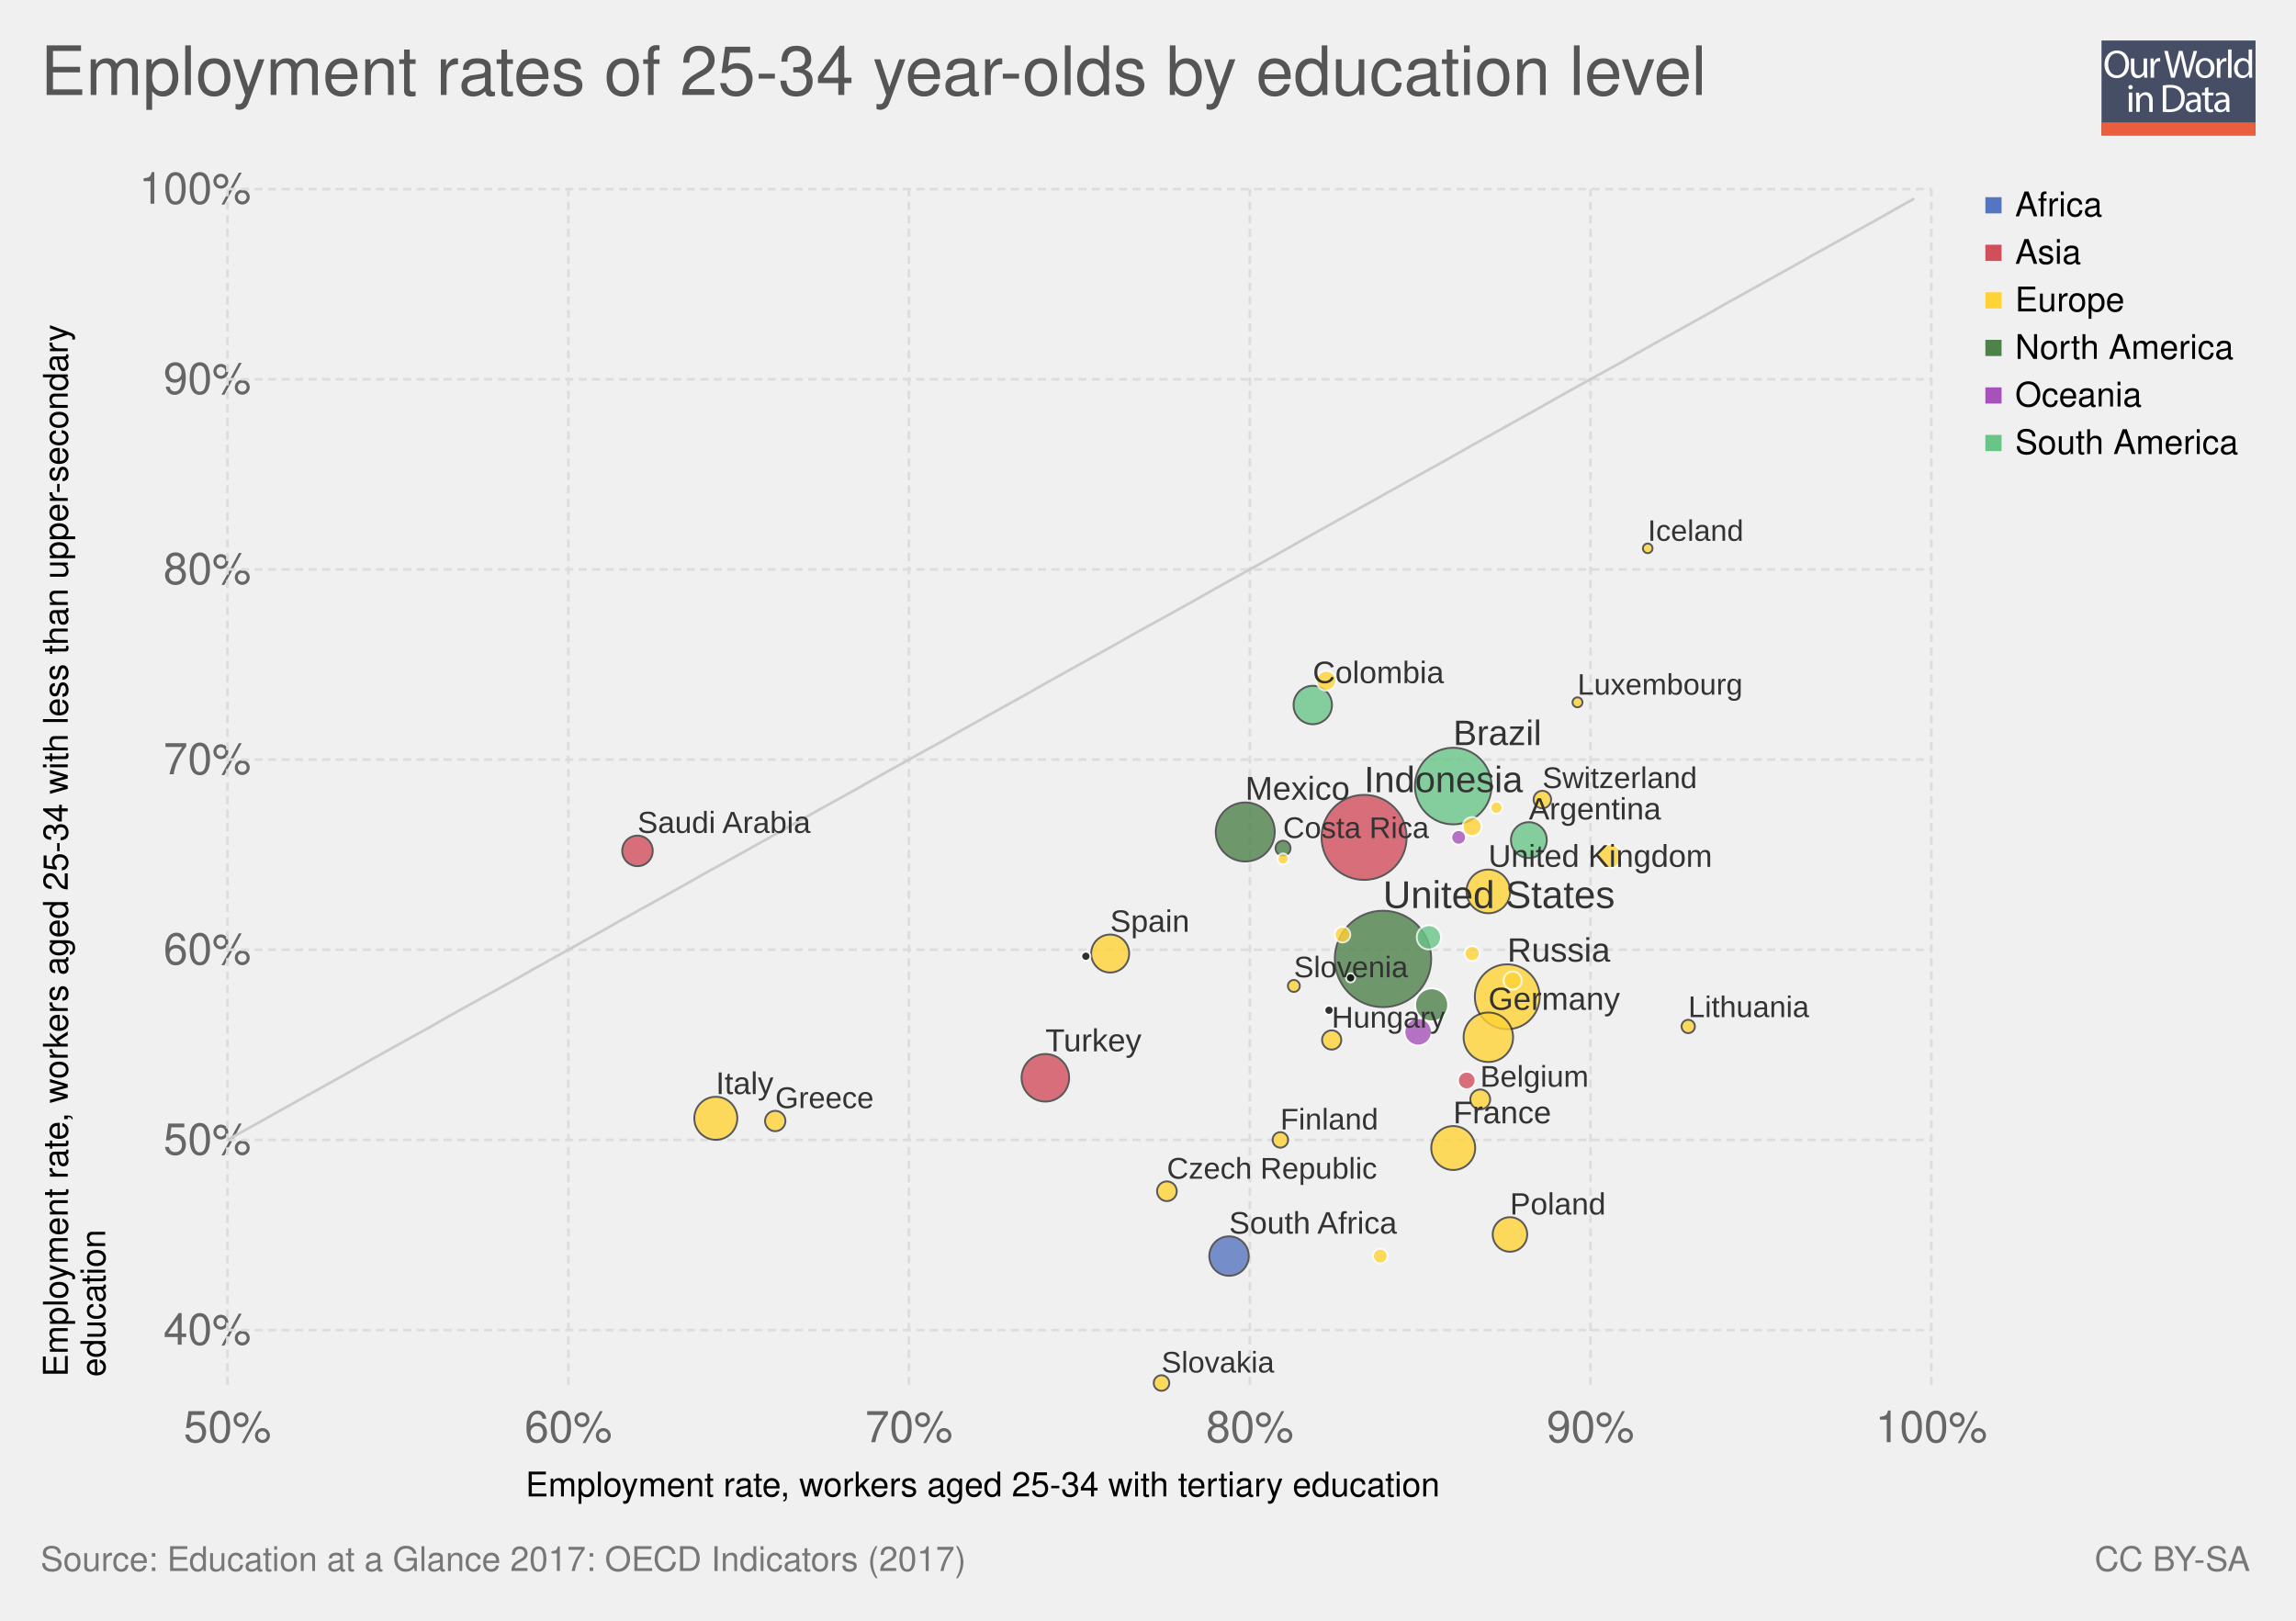
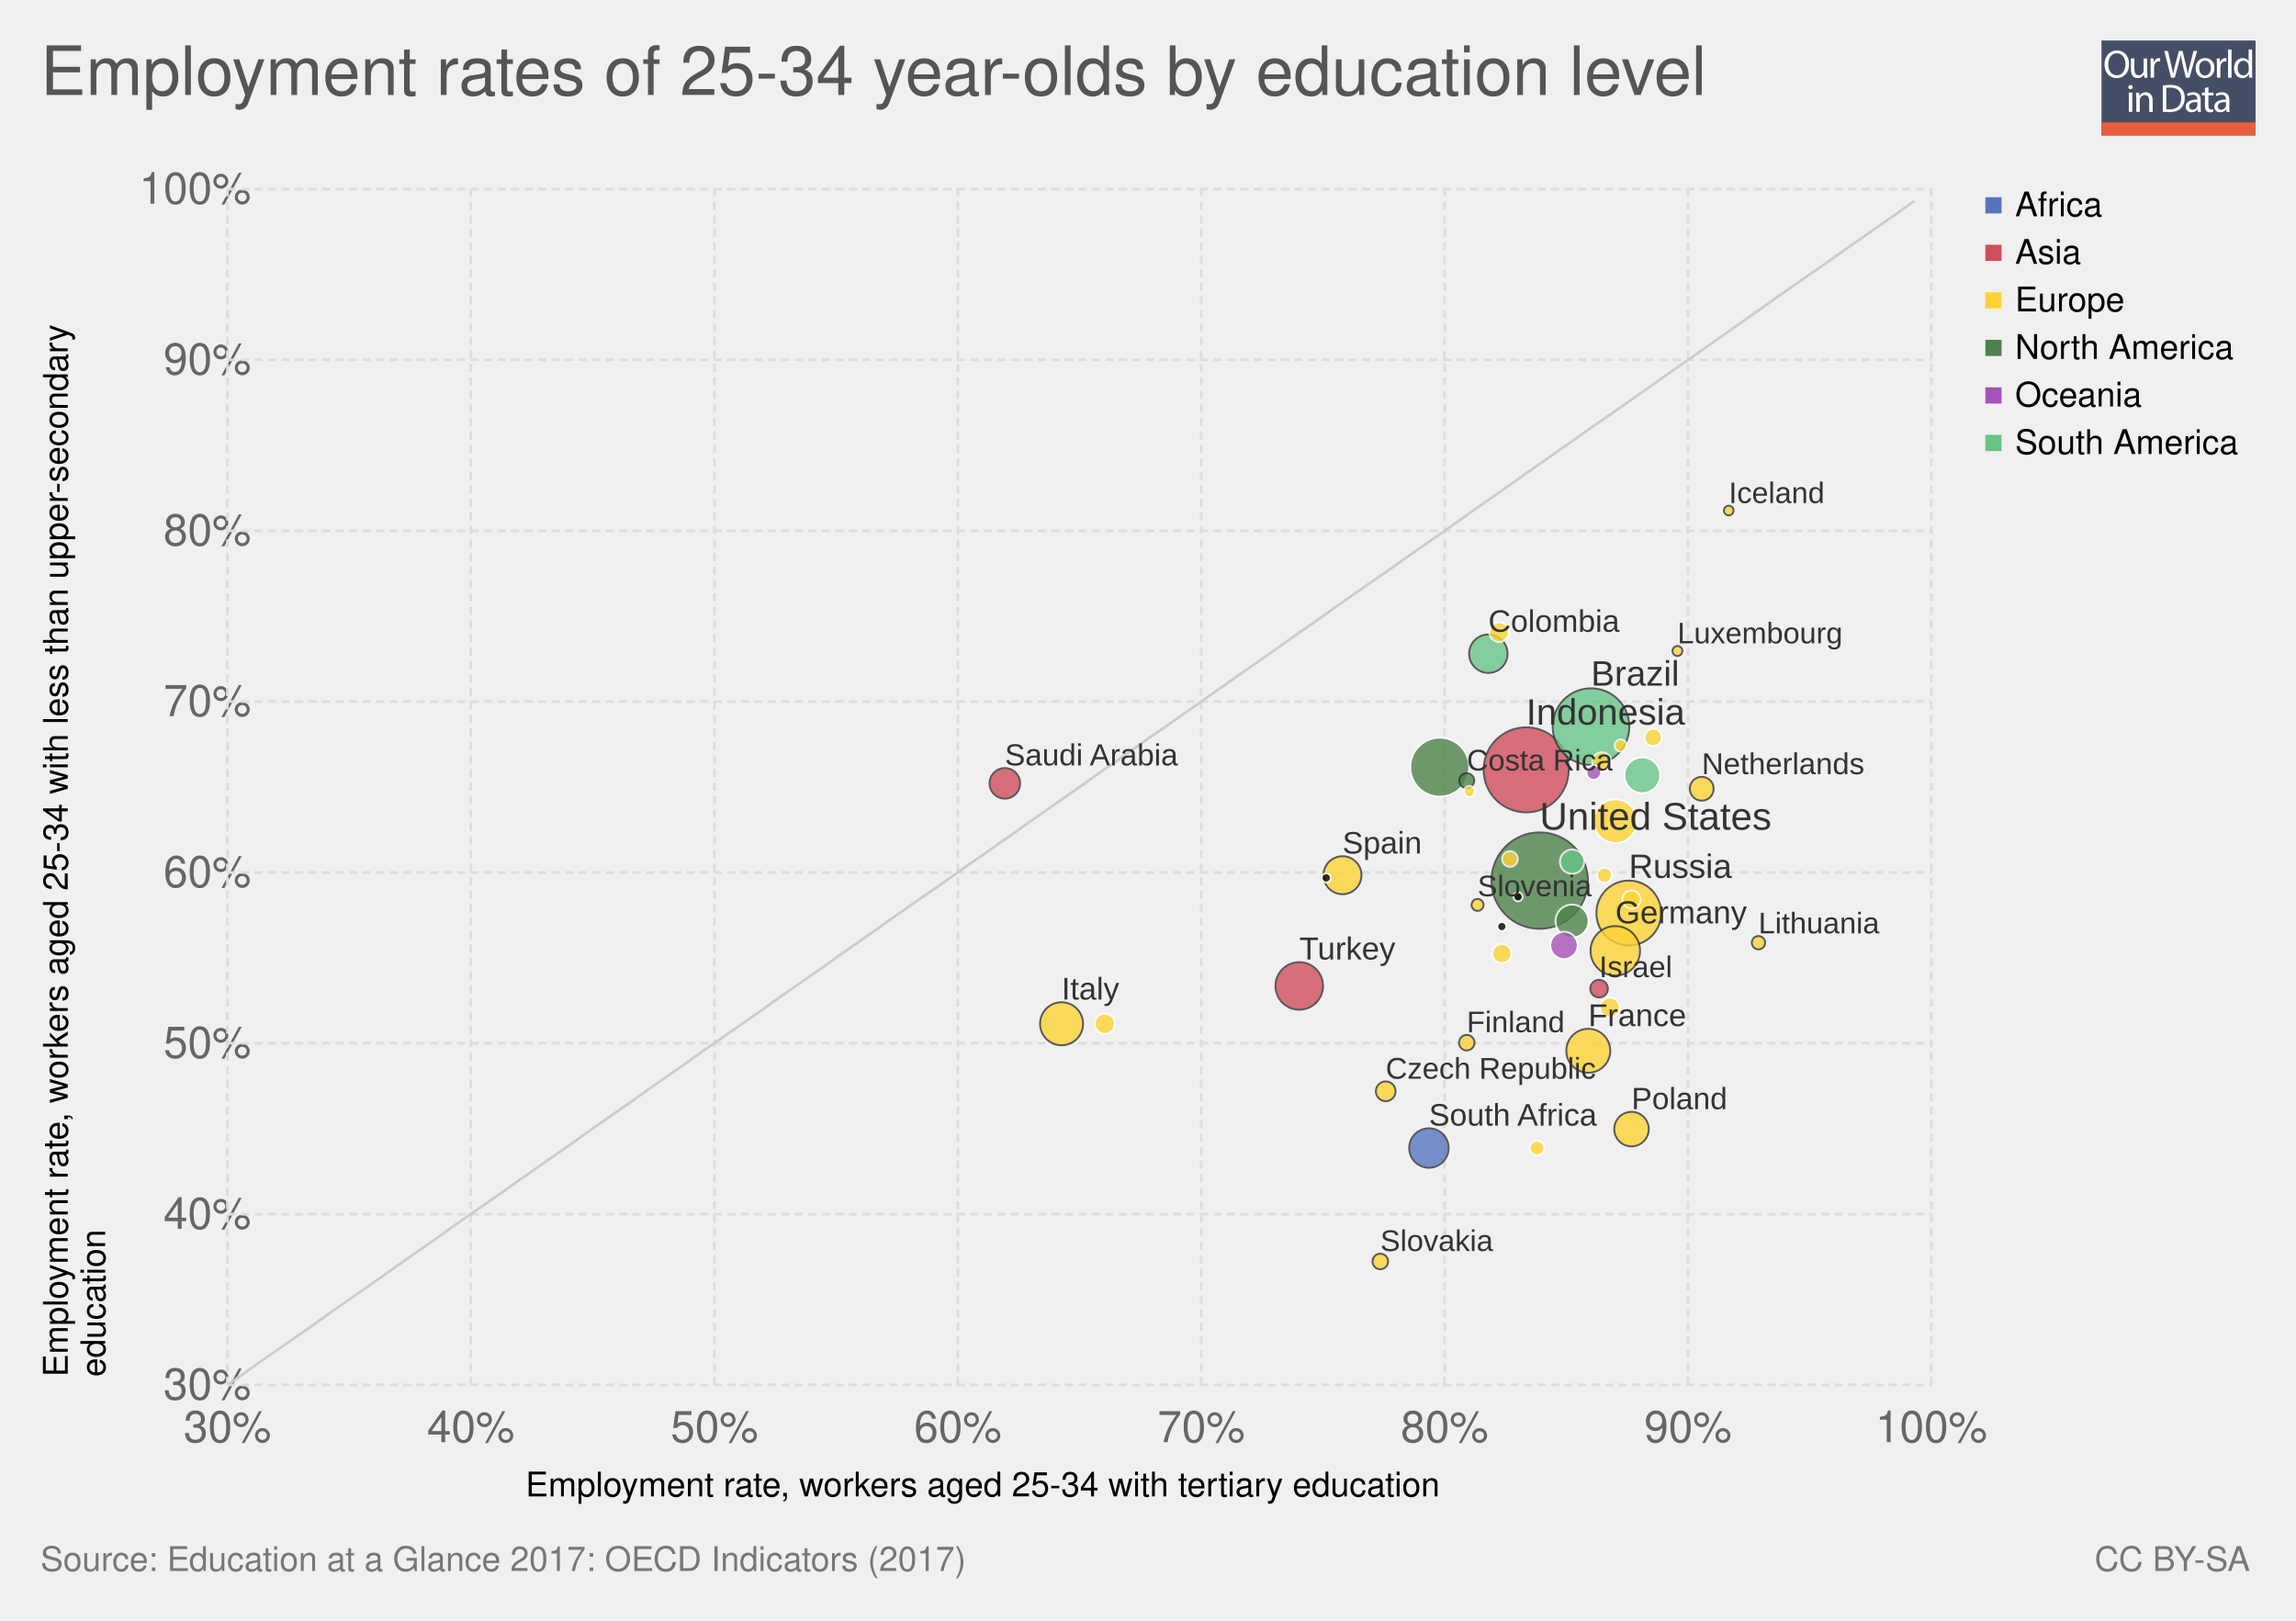
<svg xmlns="http://www.w3.org/2000/svg" xmlns:xlink="http://www.w3.org/1999/xlink" version="1.1" style="font-family: 'Helvetica Neue', Helvetica, Arial, sans-serif; font-size: 18px; background-color: white; text-rendering: optimizeLegibility; -webkit-font-smoothing: antialiased;" width="850" height="600">
  <g class="ChartTab">
    <g class="HeaderView">
      <g opacity="0.8" transform="translate(778, 15) scale(0.27)">
        <a xlink:href="https://ourworldindata.org" target="_blank">
          <g>
            <rect x="0" y="0" fill="#1B2543" width="211.2" height="130.1" />
            <rect x="0" y="112.2" fill="#E63912" width="211.2" height="17.9" />
            <g>
              <rect x="1.2" y="12.3" fill="none" width="210.2" height="99.2" />
              <path fill="#FFFFFF" d="M37.8,32.2c0,12.7-7.7,19.4-17.1,19.4c-9.7,0-16.6-7.5-16.6-18.7c0-11.7,7.3-19.3,17.1-19.3 C31.3,13.7,37.8,21.3,37.8,32.2z M9.2,32.8c0,7.9,4.3,14.9,11.8,14.9c7.5,0,11.8-6.9,11.8-15.3c0-7.3-3.8-14.9-11.8-14.9 C13.1,17.5,9.2,24.8,9.2,32.8z" />
              <path fill="#FFFFFF" d="M62.7,43.8c0,2.7,0.1,5.1,0.2,7.2h-4.3l-0.3-4.3h-0.1c-1.3,2.1-4,4.9-8.8,4.9c-4.2,0-9.1-2.3-9.1-11.6 V24.6h4.8v14.6c0,5,1.5,8.4,5.9,8.4c3.2,0,5.5-2.2,6.3-4.4c0.3-0.7,0.4-1.6,0.4-2.5V24.6h4.8V43.8z" />
              <path fill="#FFFFFF" d="M67.3,32.8c0-3.1-0.1-5.8-0.2-8.2h4.2l0.2,5.2h0.2c1.2-3.5,4.1-5.8,7.3-5.8c0.5,0,0.9,0.1,1.4,0.2v4.5 c-0.5-0.1-1-0.2-1.6-0.2c-3.4,0-5.8,2.6-6.5,6.2c-0.1,0.7-0.2,1.4-0.2,2.2V51h-4.8V32.8z" />
              <path fill="#FFFFFF" d="M95.4,51l-9.4-36.8h5l4.4,18.6c1.1,4.6,2.1,9.2,2.7,12.7h0.1c0.6-3.7,1.8-8,3-12.8l4.9-18.5h5l4.5,18.7 c1,4.4,2,8.7,2.6,12.6h0.1c0.8-4,1.8-8.1,3-12.7l4.9-18.5h4.9L120.6,51h-5L111,31.9c-1.1-4.7-1.9-8.3-2.4-12h-0.1 c-0.7,3.7-1.5,7.3-2.8,12L100.4,51H95.4z" />
              <path fill="#FFFFFF" d="M154.9,37.6c0,9.8-6.8,14-13.2,14c-7.2,0-12.7-5.2-12.7-13.6c0-8.8,5.8-14,13.1-14 C149.8,24,154.9,29.5,154.9,37.6z M133.9,37.9c0,5.8,3.3,10.1,8,10.1c4.6,0,8-4.3,8-10.3c0-4.5-2.2-10.1-7.9-10.1 C136.3,27.6,133.9,32.8,133.9,37.9z" />
              <path fill="#FFFFFF" d="M158.2,32.8c0-3.1-0.1-5.8-0.2-8.2h4.2l0.2,5.2h0.2c1.2-3.5,4.1-5.8,7.3-5.8c0.5,0,0.9,0.1,1.4,0.2v4.5 c-0.5-0.1-1-0.2-1.6-0.2c-3.4,0-5.8,2.6-6.5,6.2c-0.1,0.7-0.2,1.4-0.2,2.2V51h-4.8V32.8z" />
              <path fill="#FFFFFF" d="M173.5,12.3h4.8V51h-4.8V12.3z" />
              <path fill="#FFFFFF" d="M206.5,12.3v31.9c0,2.3,0.1,5,0.2,6.8h-4.3l-0.2-4.6H202c-1.5,2.9-4.7,5.2-9,5.2 c-6.4,0-11.3-5.4-11.3-13.4c-0.1-8.8,5.4-14.2,11.9-14.2c4,0,6.8,1.9,8,4h0.1V12.3H206.5z M201.7,35.4c0-0.6-0.1-1.4-0.2-2 c-0.7-3.1-3.3-5.6-6.9-5.6c-5,0-7.9,4.4-7.9,10.2c0,5.3,2.6,9.8,7.8,9.8c3.2,0,6.2-2.1,7.1-5.7c0.2-0.7,0.2-1.3,0.2-2.1V35.4z" />
              <path fill="#FFFFFF" d="M42.8,64c0.1,1.6-1.1,2.9-3.1,2.9c-1.7,0-2.9-1.3-2.9-2.9c0-1.7,1.3-3,3-3C41.7,61,42.8,62.3,42.8,64z M37.4,97.8V71.4h4.8v26.4H37.4z" />
              <path fill="#FFFFFF" d="M47.5,78.6c0-2.7-0.1-5-0.2-7.1h4.3l0.3,4.4h0.1c1.3-2.5,4.4-5,8.8-5c3.7,0,9.4,2.2,9.4,11.2v15.8h-4.8 V82.6c0-4.3-1.6-7.8-6.1-7.8c-3.2,0-5.6,2.2-6.5,4.9c-0.2,0.6-0.3,1.4-0.3,2.2v15.9h-4.8V78.6z" />
              <path fill="#FFFFFF" d="M84,61.6c2.9-0.4,6.3-0.8,10.1-0.8c6.8,0,11.7,1.6,14.9,4.6c3.3,3,5.2,7.3,5.2,13.2c0,6-1.9,10.9-5.3,14.3 c-3.4,3.4-9.1,5.3-16.3,5.3c-3.4,0-6.2-0.2-8.6-0.4V61.6z M88.8,94.1c1.2,0.2,3,0.3,4.8,0.3c10.2,0,15.7-5.7,15.7-15.6 c0.1-8.7-4.9-14.2-14.9-14.2c-2.5,0-4.3,0.2-5.6,0.5V94.1z" />
              <path fill="#FFFFFF" d="M132.1,97.8l-0.4-3.3h-0.2c-1.5,2.1-4.3,3.9-8.1,3.9c-5.4,0-8.1-3.8-8.1-7.6c0-6.4,5.7-9.9,15.9-9.8v-0.5 c0-2.2-0.6-6.1-6-6.1c-2.5,0-5,0.8-6.9,2l-1.1-3.2c2.2-1.4,5.4-2.3,8.7-2.3c8.1,0,10.1,5.5,10.1,10.8v9.9c0,2.3,0.1,4.5,0.4,6.3 H132.1z M131.4,84.4c-5.3-0.1-11.2,0.8-11.2,5.9c0,3.1,2.1,4.6,4.5,4.6c3.4,0,5.6-2.2,6.4-4.4c0.2-0.5,0.3-1,0.3-1.5V84.4z" />
              <path fill="#FFFFFF" d="M146.6,63.9v7.6h6.9v3.7h-6.9v14.2c0,3.3,0.9,5.1,3.6,5.1c1.3,0,2.2-0.2,2.8-0.3l0.2,3.6 c-0.9,0.4-2.4,0.7-4.3,0.7c-2.2,0-4-0.7-5.2-2c-1.4-1.4-1.9-3.8-1.9-6.9V75.1h-4.1v-3.7h4.1v-6.3L146.6,63.9z" />
              <path fill="#FFFFFF" d="M171.4,97.8l-0.4-3.3h-0.2c-1.5,2.1-4.3,3.9-8.1,3.9c-5.4,0-8.1-3.8-8.1-7.6c0-6.4,5.7-9.9,15.9-9.8v-0.5 c0-2.2-0.6-6.1-6-6.1c-2.5,0-5,0.8-6.9,2l-1.1-3.2c2.2-1.4,5.4-2.3,8.7-2.3c8.1,0,10.1,5.5,10.1,10.8v9.9c0,2.3,0.1,4.5,0.4,6.3 H171.4z M170.7,84.4c-5.3-0.1-11.2,0.8-11.2,5.9c0,3.1,2.1,4.6,4.5,4.6c3.4,0,5.6-2.2,6.4-4.4c0.2-0.5,0.3-1,0.3-1.5V84.4z" />
            </g>
          </g>
        </a>
      </g>
      <a href="https://ourworldindata.org/grapher/employment-rates-with-tertiary-vs-below-upper-secondary-education" target="_blank">
        <text font-size="25.20" x="15.0" y="35.2" fill="#555">
          <tspan x="15" y="35.16">Employment rates of 25-34 year-olds by education level</tspan>
        </text>
      </a>
    </g>
    <g>
      <g class="AxisBoxView">
        <g class="HorizontalAxis">
          <text font-size="12.60" x="194.6" y="554.0">
            <tspan x="194.585" y="553.98">Employment rate, workers aged 25-34 with tertiary education</tspan>
          </text>
-           <text x="84.2" y="533.9" fill="#666" text-anchor="middle" font-size="16.2">50%</text>
-           <text x="210.4" y="533.9" fill="#666" text-anchor="middle" font-size="16.2">60%</text>
-           <text x="336.5" y="533.9" fill="#666" text-anchor="middle" font-size="16.2">70%</text>
-           <text x="462.7" y="533.9" fill="#666" text-anchor="middle" font-size="16.2">80%</text>
-           <text x="588.8" y="533.9" fill="#666" text-anchor="middle" font-size="16.2">90%</text>
+           <text x="84.2" y="533.9" fill="#666" text-anchor="middle" font-size="16.2">30%</text>
+           <text x="174.3" y="533.9" fill="#666" text-anchor="middle" font-size="16.2">40%</text>
+           <text x="264.5" y="533.9" fill="#666" text-anchor="middle" font-size="16.2">50%</text>
+           <text x="354.6" y="533.9" fill="#666" text-anchor="middle" font-size="16.2">60%</text>
+           <text x="444.7" y="533.9" fill="#666" text-anchor="middle" font-size="16.2">70%</text>
+           <text x="534.8" y="533.9" fill="#666" text-anchor="middle" font-size="16.2">80%</text>
+           <text x="624.9" y="533.9" fill="#666" text-anchor="middle" font-size="16.2">90%</text>
          <text x="715" y="533.9" fill="#666" text-anchor="middle" font-size="16.2">100%</text>
        </g>
        <g class="VerticalAxis">
          <text font-size="12.60" x="-509.7" y="25.1" transform="rotate(-90)">
            <tspan x="-509.684" y="25.08">Employment rate, workers aged 25-34 with less than upper-secondary</tspan>
            <tspan x="-509.684" y="38.94">education</tspan>
          </text>
-           <text x="92.93" y="492.4" fill="#666" dominant-baseline="middle" text-anchor="end" font-size="16.2">40%</text>
-           <text x="92.93" y="422" fill="#666" dominant-baseline="middle" text-anchor="end" font-size="16.2">50%</text>
-           <text x="92.93" y="351.6" fill="#666" dominant-baseline="middle" text-anchor="end" font-size="16.2">60%</text>
-           <text x="92.93" y="281.2" fill="#666" dominant-baseline="middle" text-anchor="end" font-size="16.2">70%</text>
-           <text x="92.93" y="210.8" fill="#666" dominant-baseline="middle" text-anchor="end" font-size="16.2">80%</text>
-           <text x="92.93" y="140.4" fill="#666" dominant-baseline="middle" text-anchor="end" font-size="16.2">90%</text>
+           <text x="92.93" y="512.7" fill="#666" dominant-baseline="middle" text-anchor="end" font-size="16.2">30%</text>
+           <text x="92.93" y="449.5" fill="#666" dominant-baseline="middle" text-anchor="end" font-size="16.2">40%</text>
+           <text x="92.93" y="386.2" fill="#666" dominant-baseline="middle" text-anchor="end" font-size="16.2">50%</text>
+           <text x="92.93" y="323" fill="#666" dominant-baseline="middle" text-anchor="end" font-size="16.2">60%</text>
+           <text x="92.93" y="259.7" fill="#666" dominant-baseline="middle" text-anchor="end" font-size="16.2">70%</text>
+           <text x="92.93" y="196.5" fill="#666" dominant-baseline="middle" text-anchor="end" font-size="16.2">80%</text>
+           <text x="92.93" y="133.2" fill="#666" dominant-baseline="middle" text-anchor="end" font-size="16.2">90%</text>
          <text x="92.93" y="70" fill="#666" dominant-baseline="middle" text-anchor="end" font-size="16.2">100%</text>
        </g>
        <g class="AxisGridLines">
-           <line x1="84.23" y1="492.4" x2="715.00" y2="492.4" stroke="#ddd" stroke-dasharray="3,2" />
-           <line x1="84.23" y1="422" x2="715.00" y2="422" stroke="#ddd" stroke-dasharray="3,2" />
-           <line x1="84.23" y1="351.6" x2="715.00" y2="351.6" stroke="#ddd" stroke-dasharray="3,2" />
-           <line x1="84.23" y1="281.2" x2="715.00" y2="281.2" stroke="#ddd" stroke-dasharray="3,2" />
-           <line x1="84.23" y1="210.8" x2="715.00" y2="210.8" stroke="#ddd" stroke-dasharray="3,2" />
-           <line x1="84.23" y1="140.4" x2="715.00" y2="140.4" stroke="#ddd" stroke-dasharray="3,2" />
+           <line x1="84.23" y1="512.7" x2="715.00" y2="512.7" stroke="#ddd" stroke-dasharray="3,2" />
+           <line x1="84.23" y1="449.5" x2="715.00" y2="449.5" stroke="#ddd" stroke-dasharray="3,2" />
+           <line x1="84.23" y1="386.2" x2="715.00" y2="386.2" stroke="#ddd" stroke-dasharray="3,2" />
+           <line x1="84.23" y1="323" x2="715.00" y2="323" stroke="#ddd" stroke-dasharray="3,2" />
+           <line x1="84.23" y1="259.7" x2="715.00" y2="259.7" stroke="#ddd" stroke-dasharray="3,2" />
+           <line x1="84.23" y1="196.5" x2="715.00" y2="196.5" stroke="#ddd" stroke-dasharray="3,2" />
+           <line x1="84.23" y1="133.2" x2="715.00" y2="133.2" stroke="#ddd" stroke-dasharray="3,2" />
          <line x1="84.23" y1="70" x2="715.00" y2="70" stroke="#ddd" stroke-dasharray="3,2" />
        </g>
        <g class="AxisGridLines">
          <line x1="84.2" y1="512.70" x2="84.2" y2="70.00" stroke="#ddd" stroke-dasharray="3,2" />
-           <line x1="210.4" y1="512.70" x2="210.4" y2="70.00" stroke="#ddd" stroke-dasharray="3,2" />
-           <line x1="336.5" y1="512.70" x2="336.5" y2="70.00" stroke="#ddd" stroke-dasharray="3,2" />
-           <line x1="462.7" y1="512.70" x2="462.7" y2="70.00" stroke="#ddd" stroke-dasharray="3,2" />
-           <line x1="588.8" y1="512.70" x2="588.8" y2="70.00" stroke="#ddd" stroke-dasharray="3,2" />
+           <line x1="174.3" y1="512.70" x2="174.3" y2="70.00" stroke="#ddd" stroke-dasharray="3,2" />
+           <line x1="264.5" y1="512.70" x2="264.5" y2="70.00" stroke="#ddd" stroke-dasharray="3,2" />
+           <line x1="354.6" y1="512.70" x2="354.6" y2="70.00" stroke="#ddd" stroke-dasharray="3,2" />
+           <line x1="444.7" y1="512.70" x2="444.7" y2="70.00" stroke="#ddd" stroke-dasharray="3,2" />
+           <line x1="534.8" y1="512.70" x2="534.8" y2="70.00" stroke="#ddd" stroke-dasharray="3,2" />
+           <line x1="624.9" y1="512.70" x2="624.9" y2="70.00" stroke="#ddd" stroke-dasharray="3,2" />
          <line x1="715" y1="512.70" x2="715" y2="70.00" stroke="#ddd" stroke-dasharray="3,2" />
        </g>
      </g>
      <g class="ComparisonLine">
        <defs>
          <clipPath id="axisBounds-1">
            <rect x="84.234" y="70" width="630.766" height="442.7" />
          </clipPath>
        </defs>
-         <path d="M84.2,422L90.5,418.5L96.8,415L103.2,411.4L109.5,407.9L115.8,404.4L122.1,400.9L128.4,397.4L134.7,393.8L141,390.3L147.3,386.8L153.6,383.3L159.9,379.8L166.2,376.2L172.5,372.7L178.8,369.2L185.2,365.7L191.5,362.2L197.8,358.6L204.1,355.1L210.4,351.6L216.7,348.1L223,344.6L229.3,341L235.6,337.5L241.9,334L248.2,330.5L254.5,327L260.8,323.4L267.2,319.9L273.5,316.4L279.8,312.9L286.1,309.4L292.4,305.8L298.7,302.3L305,298.8L311.3,295.3L317.6,291.8L323.9,288.2L330.2,284.7L336.5,281.2L342.8,277.7L349.2,274.2L355.5,270.6L361.8,267.1L368.1,263.6L374.4,260.1L380.7,256.6L387,253L393.3,249.5L399.6,246L405.9,242.5L412.2,239L418.5,235.4L424.8,231.9L431.2,228.4L437.5,224.9L443.8,221.4L450.1,217.8L456.4,214.3L462.7,210.8L469,207.3L475.3,203.8L481.6,200.2L487.9,196.7L494.2,193.2L500.5,189.7L506.8,186.2L513.2,182.6L519.5,179.1L525.8,175.6L532.1,172.1L538.4,168.6L544.7,165L551,161.5L557.3,158L563.6,154.5L569.9,151L576.2,147.4L582.5,143.9L588.8,140.4L595.2,136.9L601.5,133.4L607.8,129.8L614.1,126.3L620.4,122.8L626.7,119.3L633,115.8L639.3,112.2L645.6,108.7L651.9,105.2L658.2,101.7L664.5,98.2L670.8,94.6L677.2,91.1L683.5,87.6L689.8,84.1L696.1,80.6L702.4,77L708.7,73.5" clip-path="url(#axisBounds-1)" fill="none" stroke="#ccc" />
+         <path d="M84.2,512.7L90.5,508.3L96.8,503.8L103.2,499.4L109.5,495L115.8,490.6L122.1,486.1L128.4,481.7L134.7,477.3L141,472.9L147.3,468.4L153.6,464L159.9,459.6L166.2,455.1L172.5,450.7L178.8,446.3L185.2,441.9L191.5,437.4L197.8,433L204.1,428.6L210.4,424.2L216.7,419.7L223,415.3L229.3,410.9L235.6,406.5L241.9,402L248.2,397.6L254.5,393.2L260.8,388.7L267.2,384.3L273.5,379.9L279.8,375.5L286.1,371L292.4,366.6L298.7,362.2L305,357.8L311.3,353.3L317.6,348.9L323.9,344.5L330.2,340L336.5,335.6L342.8,331.2L349.2,326.8L355.5,322.3L361.8,317.9L368.1,313.5L374.4,309.1L380.7,304.6L387,300.2L393.3,295.8L399.6,291.4L405.9,286.9L412.2,282.5L418.5,278.1L424.8,273.6L431.2,269.2L437.5,264.8L443.8,260.4L450.1,255.9L456.4,251.5L462.7,247.1L469,242.7L475.3,238.2L481.6,233.8L487.9,229.4L494.2,224.9L500.5,220.5L506.8,216.1L513.2,211.7L519.5,207.2L525.8,202.8L532.1,198.4L538.4,194L544.7,189.5L551,185.1L557.3,180.7L563.6,176.2L569.9,171.8L576.2,167.4L582.5,163L588.8,158.5L595.2,154.1L601.5,149.7L607.8,145.3L614.1,140.8L620.4,136.4L626.7,132L633,127.6L639.3,123.1L645.6,118.7L651.9,114.3L658.2,109.8L664.5,105.4L670.8,101L677.2,96.6L683.5,92.1L689.8,87.7L696.1,83.3L702.4,78.9L708.7,74.4" clip-path="url(#axisBounds-1)" fill="none" stroke="#ccc" />
      </g>
      <g clip-path="url(#scatterBounds-2)" font-family="Arial Narrow, Arial, sans-serif" class="PointsWithLabels clickable">
        <rect x="84.234" y="70" width="630.766" height="442.7" fill="rgba(255,255,255,0)" />
        <defs>
          <clipPath id="scatterBounds-2">
            <rect x="74.234" y="60" width="650.766" height="462.7" />
          </clipPath>
        </defs>
        <g class="key-United-States_0">
-           <circle cx="512.00" cy="355.00" r="17.84" fill="#4d824b" opacity="0.8" stroke="#333" stroke-width="0.7" />
+           <circle cx="570.00" cy="326.00" r="17.84" fill="#4d824b" opacity="0.8" stroke="#333" stroke-width="0.7" />
        </g>
        <g class="key-Indonesia_0">
-           <circle cx="505.00" cy="310.00" r="15.74" fill="#d14e5b" opacity="0.8" stroke="#333" stroke-width="0.7" />
+           <circle cx="565.00" cy="285.00" r="15.74" fill="#d14e5b" opacity="0.8" stroke="#333" stroke-width="0.7" />
        </g>
        <g class="key-Brazil_0">
-           <circle cx="538.00" cy="291.00" r="14.18" fill="#69c487" opacity="0.8" stroke="#333" stroke-width="0.7" />
+           <circle cx="589.00" cy="269.00" r="14.18" fill="#69c487" opacity="0.8" stroke="#333" stroke-width="0.7" />
        </g>
        <g class="key-Russia_0">
-           <circle cx="558.00" cy="369.00" r="12.00" fill="#ffd336" opacity="0.8" stroke="#333" stroke-width="0.7" />
+           <circle cx="603.00" cy="338.00" r="12.00" fill="#ffd336" opacity="0.8" stroke="#333" stroke-width="0.7" />
        </g>
        <g class="key-Mexico_0">
-           <circle cx="461.00" cy="308.00" r="10.92" fill="#4d824b" opacity="0.8" stroke="#333" stroke-width="0.7" />
+           <circle cx="533.00" cy="284.00" r="10.92" fill="#4d824b" opacity="0.8" stroke="#fff" stroke-width="0.7" />
        </g>
        <g class="key-Germany_0">
-           <circle cx="551.00" cy="384.00" r="9.16" fill="#ffd336" opacity="0.8" stroke="#333" stroke-width="0.7" />
+           <circle cx="598.00" cy="352.00" r="9.16" fill="#ffd336" opacity="0.8" stroke="#333" stroke-width="0.7" />
        </g>
        <g class="key-Turkey_0">
-           <circle cx="387.00" cy="399.00" r="8.80" fill="#d14e5b" opacity="0.8" stroke="#333" stroke-width="0.7" />
+           <circle cx="481.00" cy="365.00" r="8.80" fill="#d14e5b" opacity="0.8" stroke="#333" stroke-width="0.7" />
        </g>
        <g class="key-France_0">
-           <circle cx="538.00" cy="425.00" r="8.13" fill="#ffd336" opacity="0.8" stroke="#333" stroke-width="0.7" />
+           <circle cx="588.00" cy="389.00" r="8.13" fill="#ffd336" opacity="0.8" stroke="#333" stroke-width="0.7" />
        </g>
        <g class="key-United-Kingdom_0">
-           <circle cx="551.00" cy="330.00" r="8.09" fill="#ffd336" opacity="0.8" stroke="#333" stroke-width="0.7" />
+           <circle cx="598.00" cy="304.00" r="8.09" fill="#ffd336" opacity="0.8" stroke="#fff" stroke-width="0.7" />
        </g>
        <g class="key-Italy_0">
-           <circle cx="265.00" cy="414.00" r="7.96" fill="#ffd336" opacity="0.8" stroke="#333" stroke-width="0.7" />
+           <circle cx="393.00" cy="379.00" r="7.96" fill="#ffd336" opacity="0.8" stroke="#333" stroke-width="0.7" />
        </g>
        <g class="key-South-Africa_0">
-           <circle cx="455.00" cy="465.00" r="7.30" fill="#5675c1" opacity="0.8" stroke="#333" stroke-width="0.7" />
+           <circle cx="529.00" cy="425.00" r="7.30" fill="#5675c1" opacity="0.8" stroke="#333" stroke-width="0.7" />
        </g>
        <g class="key-Colombia_0">
-           <circle cx="486.00" cy="261.00" r="7.11" fill="#69c487" opacity="0.8" stroke="#333" stroke-width="0.7" />
+           <circle cx="551.00" cy="242.00" r="7.11" fill="#69c487" opacity="0.8" stroke="#333" stroke-width="0.7" />
        </g>
        <g class="key-Spain_0">
-           <circle cx="411.00" cy="353.00" r="7.03" fill="#ffd336" opacity="0.8" stroke="#333" stroke-width="0.7" />
+           <circle cx="497.00" cy="324.00" r="7.03" fill="#ffd336" opacity="0.8" stroke="#333" stroke-width="0.7" />
        </g>
        <g class="key-Argentina_0">
-           <circle cx="566.00" cy="311.00" r="6.63" fill="#69c487" opacity="0.8" stroke="#333" stroke-width="0.7" />
+           <circle cx="608.00" cy="287.00" r="6.63" fill="#69c487" opacity="0.8" stroke="#fff" stroke-width="0.7" />
        </g>
        <g class="key-Poland_0">
-           <circle cx="559.00" cy="457.00" r="6.39" fill="#ffd336" opacity="0.8" stroke="#333" stroke-width="0.7" />
+           <circle cx="604.00" cy="418.00" r="6.39" fill="#ffd336" opacity="0.8" stroke="#333" stroke-width="0.7" />
        </g>
        <g class="key-Canada_0">
-           <circle cx="530.00" cy="372.00" r="6.12" fill="#4d824b" opacity="0.8" stroke="#fff" stroke-width="0.7" />
+           <circle cx="582.00" cy="341.00" r="6.12" fill="#4d824b" opacity="0.8" stroke="#fff" stroke-width="0.7" />
        </g>
        <g class="key-Saudi-Arabia_0">
-           <circle cx="236.00" cy="315.00" r="5.65" fill="#d14e5b" opacity="0.8" stroke="#333" stroke-width="0.7" />
+           <circle cx="372.00" cy="290.00" r="5.65" fill="#d14e5b" opacity="0.8" stroke="#333" stroke-width="0.7" />
        </g>
        <g class="key-Australia_0">
-           <circle cx="525.00" cy="382.00" r="5.08" fill="#a652ba" opacity="0.8" stroke="#fff" stroke-width="0.7" />
+           <circle cx="579.00" cy="350.00" r="5.08" fill="#a652ba" opacity="0.8" stroke="#fff" stroke-width="0.7" />
        </g>
        <g class="key-Chile_0">
-           <circle cx="529.00" cy="347.00" r="4.50" fill="#69c487" opacity="0.8" stroke="#fff" stroke-width="0.7" />
+           <circle cx="582.00" cy="319.00" r="4.50" fill="#69c487" opacity="0.8" stroke="#fff" stroke-width="0.7" />
        </g>
        <g class="key-Netherlands_0">
-           <circle cx="596.00" cy="317.00" r="4.41" fill="#ffd336" opacity="0.8" stroke="#fff" stroke-width="0.7" />
+           <circle cx="630.00" cy="292.00" r="4.41" fill="#ffd336" opacity="0.8" stroke="#333" stroke-width="0.7" />
        </g>
        <g class="key-Greece_0">
-           <circle cx="287.00" cy="415.00" r="3.77" fill="#ffd336" opacity="0.8" stroke="#333" stroke-width="0.7" />
+           <circle cx="409.00" cy="379.00" r="3.77" fill="#ffd336" opacity="0.8" stroke="#fff" stroke-width="0.7" />
        </g>
        <g class="key-Belgium_0">
-           <circle cx="548.00" cy="407.00" r="3.68" fill="#ffd336" opacity="0.8" stroke="#333" stroke-width="0.7" />
+           <circle cx="596.00" cy="373.00" r="3.68" fill="#ffd336" opacity="0.8" stroke="#fff" stroke-width="0.7" />
        </g>
        <g class="key-Portugal_0">
-           <circle cx="491.00" cy="252.00" r="3.67" fill="#ffd336" opacity="0.8" stroke="#fff" stroke-width="0.7" />
+           <circle cx="555.00" cy="234.00" r="3.67" fill="#ffd336" opacity="0.8" stroke="#fff" stroke-width="0.7" />
        </g>
        <g class="key-Czech-Republic_0">
-           <circle cx="432.00" cy="441.00" r="3.65" fill="#ffd336" opacity="0.8" stroke="#333" stroke-width="0.7" />
+           <circle cx="513.00" cy="404.00" r="3.65" fill="#ffd336" opacity="0.8" stroke="#333" stroke-width="0.7" />
        </g>
        <g class="key-Hungary_0">
-           <circle cx="493.00" cy="385.00" r="3.56" fill="#ffd336" opacity="0.8" stroke="#333" stroke-width="0.7" />
+           <circle cx="556.00" cy="353.00" r="3.56" fill="#ffd336" opacity="0.8" stroke="#fff" stroke-width="0.7" />
        </g>
        <g class="key-Sweden_0">
-           <circle cx="545.00" cy="306.00" r="3.51" fill="#ffd336" opacity="0.8" stroke="#fff" stroke-width="0.7" />
+           <circle cx="593.00" cy="282.00" r="3.51" fill="#ffd336" opacity="0.8" stroke="#fff" stroke-width="0.7" />
        </g>
        <g class="key-Austria_0">
-           <circle cx="560.00" cy="363.00" r="3.35" fill="#ffd336" opacity="0.8" stroke="#fff" stroke-width="0.7" />
+           <circle cx="604.00" cy="333.00" r="3.35" fill="#ffd336" opacity="0.8" stroke="#fff" stroke-width="0.7" />
        </g>
        <g class="key-Israel_0">
-           <circle cx="543.00" cy="400.00" r="3.26" fill="#d14e5b" opacity="0.8" stroke="#fff" stroke-width="0.7" />
+           <circle cx="592.00" cy="366.00" r="3.26" fill="#d14e5b" opacity="0.8" stroke="#333" stroke-width="0.7" />
        </g>
        <g class="key-Switzerland_0">
-           <circle cx="571.00" cy="296.00" r="3.25" fill="#ffd336" opacity="0.8" stroke="#333" stroke-width="0.7" />
+           <circle cx="612.00" cy="273.00" r="3.25" fill="#ffd336" opacity="0.8" stroke="#fff" stroke-width="0.7" />
        </g>
        <g class="key-Denmark_0">
-           <circle cx="497.00" cy="346.00" r="2.90" fill="#ffd336" opacity="0.8" stroke="#fff" stroke-width="0.7" />
+           <circle cx="559.00" cy="318.00" r="2.90" fill="#ffd336" opacity="0.8" stroke="#fff" stroke-width="0.7" />
        </g>
        <g class="key-Slovakia_0">
-           <circle cx="430.00" cy="512.00" r="2.88" fill="#ffd336" opacity="0.8" stroke="#333" stroke-width="0.7" />
+           <circle cx="511.00" cy="467.00" r="2.88" fill="#ffd336" opacity="0.8" stroke="#333" stroke-width="0.7" />
        </g>
        <g class="key-Finland_0">
-           <circle cx="474.00" cy="422.00" r="2.87" fill="#ffd336" opacity="0.8" stroke="#333" stroke-width="0.7" />
+           <circle cx="543.00" cy="386.00" r="2.87" fill="#ffd336" opacity="0.8" stroke="#333" stroke-width="0.7" />
        </g>
        <g class="key-Norway_0">
-           <circle cx="545.00" cy="353.00" r="2.79" fill="#ffd336" opacity="0.8" stroke="#fff" stroke-width="0.7" />
+           <circle cx="594.00" cy="324.00" r="2.79" fill="#ffd336" opacity="0.8" stroke="#fff" stroke-width="0.7" />
        </g>
        <g class="key-Costa-Rica_0">
-           <circle cx="475.00" cy="314.00" r="2.77" fill="#4d824b" opacity="0.8" stroke="#333" stroke-width="0.7" />
+           <circle cx="543.00" cy="289.00" r="2.77" fill="#4d824b" opacity="0.8" stroke="#333" stroke-width="0.7" />
        </g>
        <g class="key-Ireland_0">
-           <circle cx="511.00" cy="465.00" r="2.73" fill="#ffd336" opacity="0.8" stroke="#fff" stroke-width="0.7" />
+           <circle cx="569.00" cy="425.00" r="2.73" fill="#ffd336" opacity="0.8" stroke="#fff" stroke-width="0.7" />
        </g>
        <g class="key-New-Zealand_0">
-           <circle cx="540.00" cy="310.00" r="2.71" fill="#a652ba" opacity="0.8" stroke="#fff" stroke-width="0.7" />
+           <circle cx="590.00" cy="286.00" r="2.71" fill="#a652ba" opacity="0.8" stroke="#fff" stroke-width="0.7" />
        </g>
        <g class="key-Lithuania_0">
-           <circle cx="625.00" cy="380.00" r="2.47" fill="#ffd336" opacity="0.8" stroke="#333" stroke-width="0.7" />
+           <circle cx="651.00" cy="349.00" r="2.47" fill="#ffd336" opacity="0.8" stroke="#333" stroke-width="0.7" />
        </g>
        <g class="key-Latvia_0">
-           <circle cx="554.00" cy="299.00" r="2.25" fill="#ffd336" opacity="0.8" stroke="#fff" stroke-width="0.7" />
+           <circle cx="600.00" cy="276.00" r="2.25" fill="#ffd336" opacity="0.8" stroke="#fff" stroke-width="0.7" />
        </g>
        <g class="key-Slovenia_0">
-           <circle cx="479.00" cy="365.00" r="2.21" fill="#ffd336" opacity="0.8" stroke="#333" stroke-width="0.7" />
+           <circle cx="547.00" cy="335.00" r="2.21" fill="#ffd336" opacity="0.8" stroke="#333" stroke-width="0.7" />
        </g>
        <g class="key-Estonia_0">
-           <circle cx="475.00" cy="318.00" r="2.04" fill="#ffd336" opacity="0.8" stroke="#fff" stroke-width="0.7" />
+           <circle cx="544.00" cy="293.00" r="2.04" fill="#ffd336" opacity="0.8" stroke="#fff" stroke-width="0.7" />
        </g>
        <g class="key-Luxembourg_0">
-           <circle cx="584.00" cy="260.00" r="1.84" fill="#ffd336" opacity="0.8" stroke="#333" stroke-width="0.7" />
+           <circle cx="621.00" cy="241.00" r="1.84" fill="#ffd336" opacity="0.8" stroke="#333" stroke-width="0.7" />
        </g>
        <g class="key-Iceland_0">
-           <circle cx="610.00" cy="203.00" r="1.78" fill="#ffd336" opacity="0.8" stroke="#333" stroke-width="0.7" />
+           <circle cx="640.00" cy="189.00" r="1.78" fill="#ffd336" opacity="0.8" stroke="#333" stroke-width="0.7" />
        </g>
        <g class="key-OECD-average_0">
-           <circle cx="500.00" cy="362.00" r="1.69" fill="#000" opacity="0.8" stroke="#fff" stroke-width="0.7" />
+           <circle cx="562.00" cy="332.00" r="1.69" fill="#000" opacity="0.8" stroke="#fff" stroke-width="0.7" />
        </g>
        <g class="key-EU22-average_0">
-           <circle cx="492.00" cy="374.00" r="1.69" fill="#000" opacity="0.8" stroke="#fff" stroke-width="0.7" />
+           <circle cx="556.00" cy="343.00" r="1.69" fill="#000" opacity="0.8" stroke="#fff" stroke-width="0.7" />
        </g>
        <g class="key-Korea_0">
-           <circle cx="402.00" cy="354.00" r="1.69" fill="#000" opacity="0.8" stroke="#fff" stroke-width="0.7" />
+           <circle cx="491.00" cy="325.00" r="1.69" fill="#000" opacity="0.8" stroke="#fff" stroke-width="0.7" />
        </g>
        <g fill="#333" class="backgroundLabels">
-           <text x="512.00" y="336.16" font-size="14.30">United States</text>
-           <text x="505.00" y="293.26" font-size="13.56">Indonesia</text>
-           <text x="538.00" y="275.82" font-size="13.07">Brazil</text>
-           <text x="558.00" y="356.00" font-size="12.48">Russia</text>
-           <text x="461.00" y="296.08" font-size="12.22">Mexico</text>
-           <text x="551.00" y="373.84" font-size="11.85">Germany</text>
-           <text x="387.00" y="389.20" font-size="11.78">Turkey</text>
-           <text x="538.00" y="415.87" font-size="11.66">France</text>
-           <text x="551.00" y="320.91" font-size="11.65">United Kingdom</text>
-           <text x="265.00" y="405.04" font-size="11.63">Italy</text>
-           <text x="455.00" y="456.70" font-size="11.53">South Africa</text>
-           <text x="486.00" y="252.89" font-size="11.50">Colombia</text>
-           <text x="411.00" y="344.97" font-size="11.48">Spain</text>
-           <text x="566.00" y="303.37" font-size="11.43">Argentina</text>
-           <text x="559.00" y="449.61" font-size="11.39">Poland</text>
-           <text x="236.00" y="308.35" font-size="11.30">Saudi Arabia</text>
-           <text x="287.00" y="410.23" font-size="11.12">Greece</text>
-           <text x="548.00" y="402.32" font-size="11.11">Belgium</text>
-           <text x="432.00" y="436.35" font-size="11.11">Czech Republic</text>
-           <text x="493.00" y="380.44" font-size="11.10">Hungary</text>
-           <text x="571.00" y="291.75" font-size="11.08">Switzerland</text>
-           <text x="430.00" y="508.12" font-size="11.05">Slovakia</text>
-           <text x="474.00" y="418.13" font-size="11.05">Finland</text>
-           <text x="475.00" y="310.23" font-size="11.05">Costa Rica</text>
-           <text x="625.00" y="376.53" font-size="11.03">Lithuania</text>
-           <text x="479.00" y="361.79" font-size="11.02">Slovenia</text>
-           <text x="584.00" y="257.16" font-size="11.00">Luxembourg</text>
-           <text x="610.00" y="200.22" font-size="11.00">Iceland</text>
+           <text x="570.00" y="307.16" font-size="14.30">United States</text>
+           <text x="565.00" y="268.26" font-size="13.56">Indonesia</text>
+           <text x="589.00" y="253.82" font-size="13.07">Brazil</text>
+           <text x="603.00" y="325.00" font-size="12.48">Russia</text>
+           <text x="598.00" y="341.84" font-size="11.85">Germany</text>
+           <text x="481.00" y="355.20" font-size="11.78">Turkey</text>
+           <text x="588.00" y="379.87" font-size="11.66">France</text>
+           <text x="393.00" y="370.04" font-size="11.63">Italy</text>
+           <text x="529.00" y="416.70" font-size="11.53">South Africa</text>
+           <text x="551.00" y="233.89" font-size="11.50">Colombia</text>
+           <text x="497.00" y="315.97" font-size="11.48">Spain</text>
+           <text x="604.00" y="410.61" font-size="11.39">Poland</text>
+           <text x="372.00" y="283.35" font-size="11.30">Saudi Arabia</text>
+           <text x="630.00" y="286.59" font-size="11.17">Netherlands</text>
+           <text x="513.00" y="399.35" font-size="11.11">Czech Republic</text>
+           <text x="592.00" y="361.74" font-size="11.08">Israel</text>
+           <text x="511.00" y="463.12" font-size="11.05">Slovakia</text>
+           <text x="543.00" y="382.13" font-size="11.05">Finland</text>
+           <text x="543.00" y="285.23" font-size="11.05">Costa Rica</text>
+           <text x="651.00" y="345.53" font-size="11.03">Lithuania</text>
+           <text x="547.00" y="331.79" font-size="11.02">Slovenia</text>
+           <text x="621.00" y="238.16" font-size="11.00">Luxembourg</text>
+           <text x="640.00" y="186.22" font-size="11.00">Iceland</text>
        </g>
      </g>
      <g style="cursor: pointer;" class="ScatterColorLegend clickable">
        <g class="legendMark">
          <rect x="735" y="67.5" width="43.256" height="17.6" fill="#fff" opacity="0" />,<rect x="735" y="73" width="6" height="6" fill="#5675c1" />,<text font-size="12.60" x="746.0" y="80.1">
            <tspan x="746" y="80.08">Africa</tspan>
          </text>
        </g>
        <g class="legendMark">
          <rect x="735" y="85.1" width="35.57" height="17.6" fill="#fff" opacity="0" />,<rect x="735" y="90.6" width="6" height="6" fill="#d14e5b" />,<text font-size="12.60" x="746.0" y="97.7">
            <tspan x="746" y="97.68">Asia</tspan>
          </text>
        </g>
        <g class="legendMark">
          <rect x="735" y="102.7" width="51.824" height="17.6" fill="#fff" opacity="0" />,<rect x="735" y="108.2" width="6" height="6" fill="#ffd336" />,<text font-size="12.60" x="746.0" y="115.3">
            <tspan x="746" y="115.28">Europe</tspan>
          </text>
        </g>
        <g class="legendMark">
          <rect x="735" y="120.3" width="91.64" height="17.6" fill="#fff" opacity="0" />,<rect x="735" y="125.8" width="6" height="6" fill="#4d824b" />,<text font-size="12.60" x="746.0" y="132.9">
            <tspan x="746" y="132.88">North America</tspan>
          </text>
        </g>
        <g class="legendMark">
          <rect x="735" y="137.9" width="58.124" height="17.6" fill="#fff" opacity="0" />,<rect x="735" y="143.4" width="6" height="6" fill="#a652ba" />,<text font-size="12.60" x="746.0" y="150.5">
            <tspan x="746" y="150.48">Oceania</tspan>
          </text>
        </g>
        <g class="legendMark">
          <rect x="735" y="155.5" width="93.908" height="17.6" fill="#fff" opacity="0" />,<rect x="735" y="161" width="6" height="6" fill="#69c487" />,<text font-size="12.60" x="746.0" y="168.1">
            <tspan x="746" y="168.08">South America</tspan>
          </text>
        </g>
      </g>
    </g>
    <g style="fill: #777;" class="SourcesFooter">
      <g style="fill: #777;" class="clickable">
        <text font-size="12.60" x="15.0" y="581.6">
          <tspan x="15" y="581.58">Source: Education at a Glance 2017: OECD Indicators (2017)</tspan>
        </text>
      </g>
      <text font-size="12.60" x="775.4" y="581.6">
        <tspan x="775.402" y="581.58">
          <a style="fill: #777;" class="cclogo" href="http://creativecommons.org/licenses/by-sa/4.0/deed.en_US" target="_blank">CC BY-SA</a>
        </tspan>
      </text>
    </g>
  </g>
</svg>
